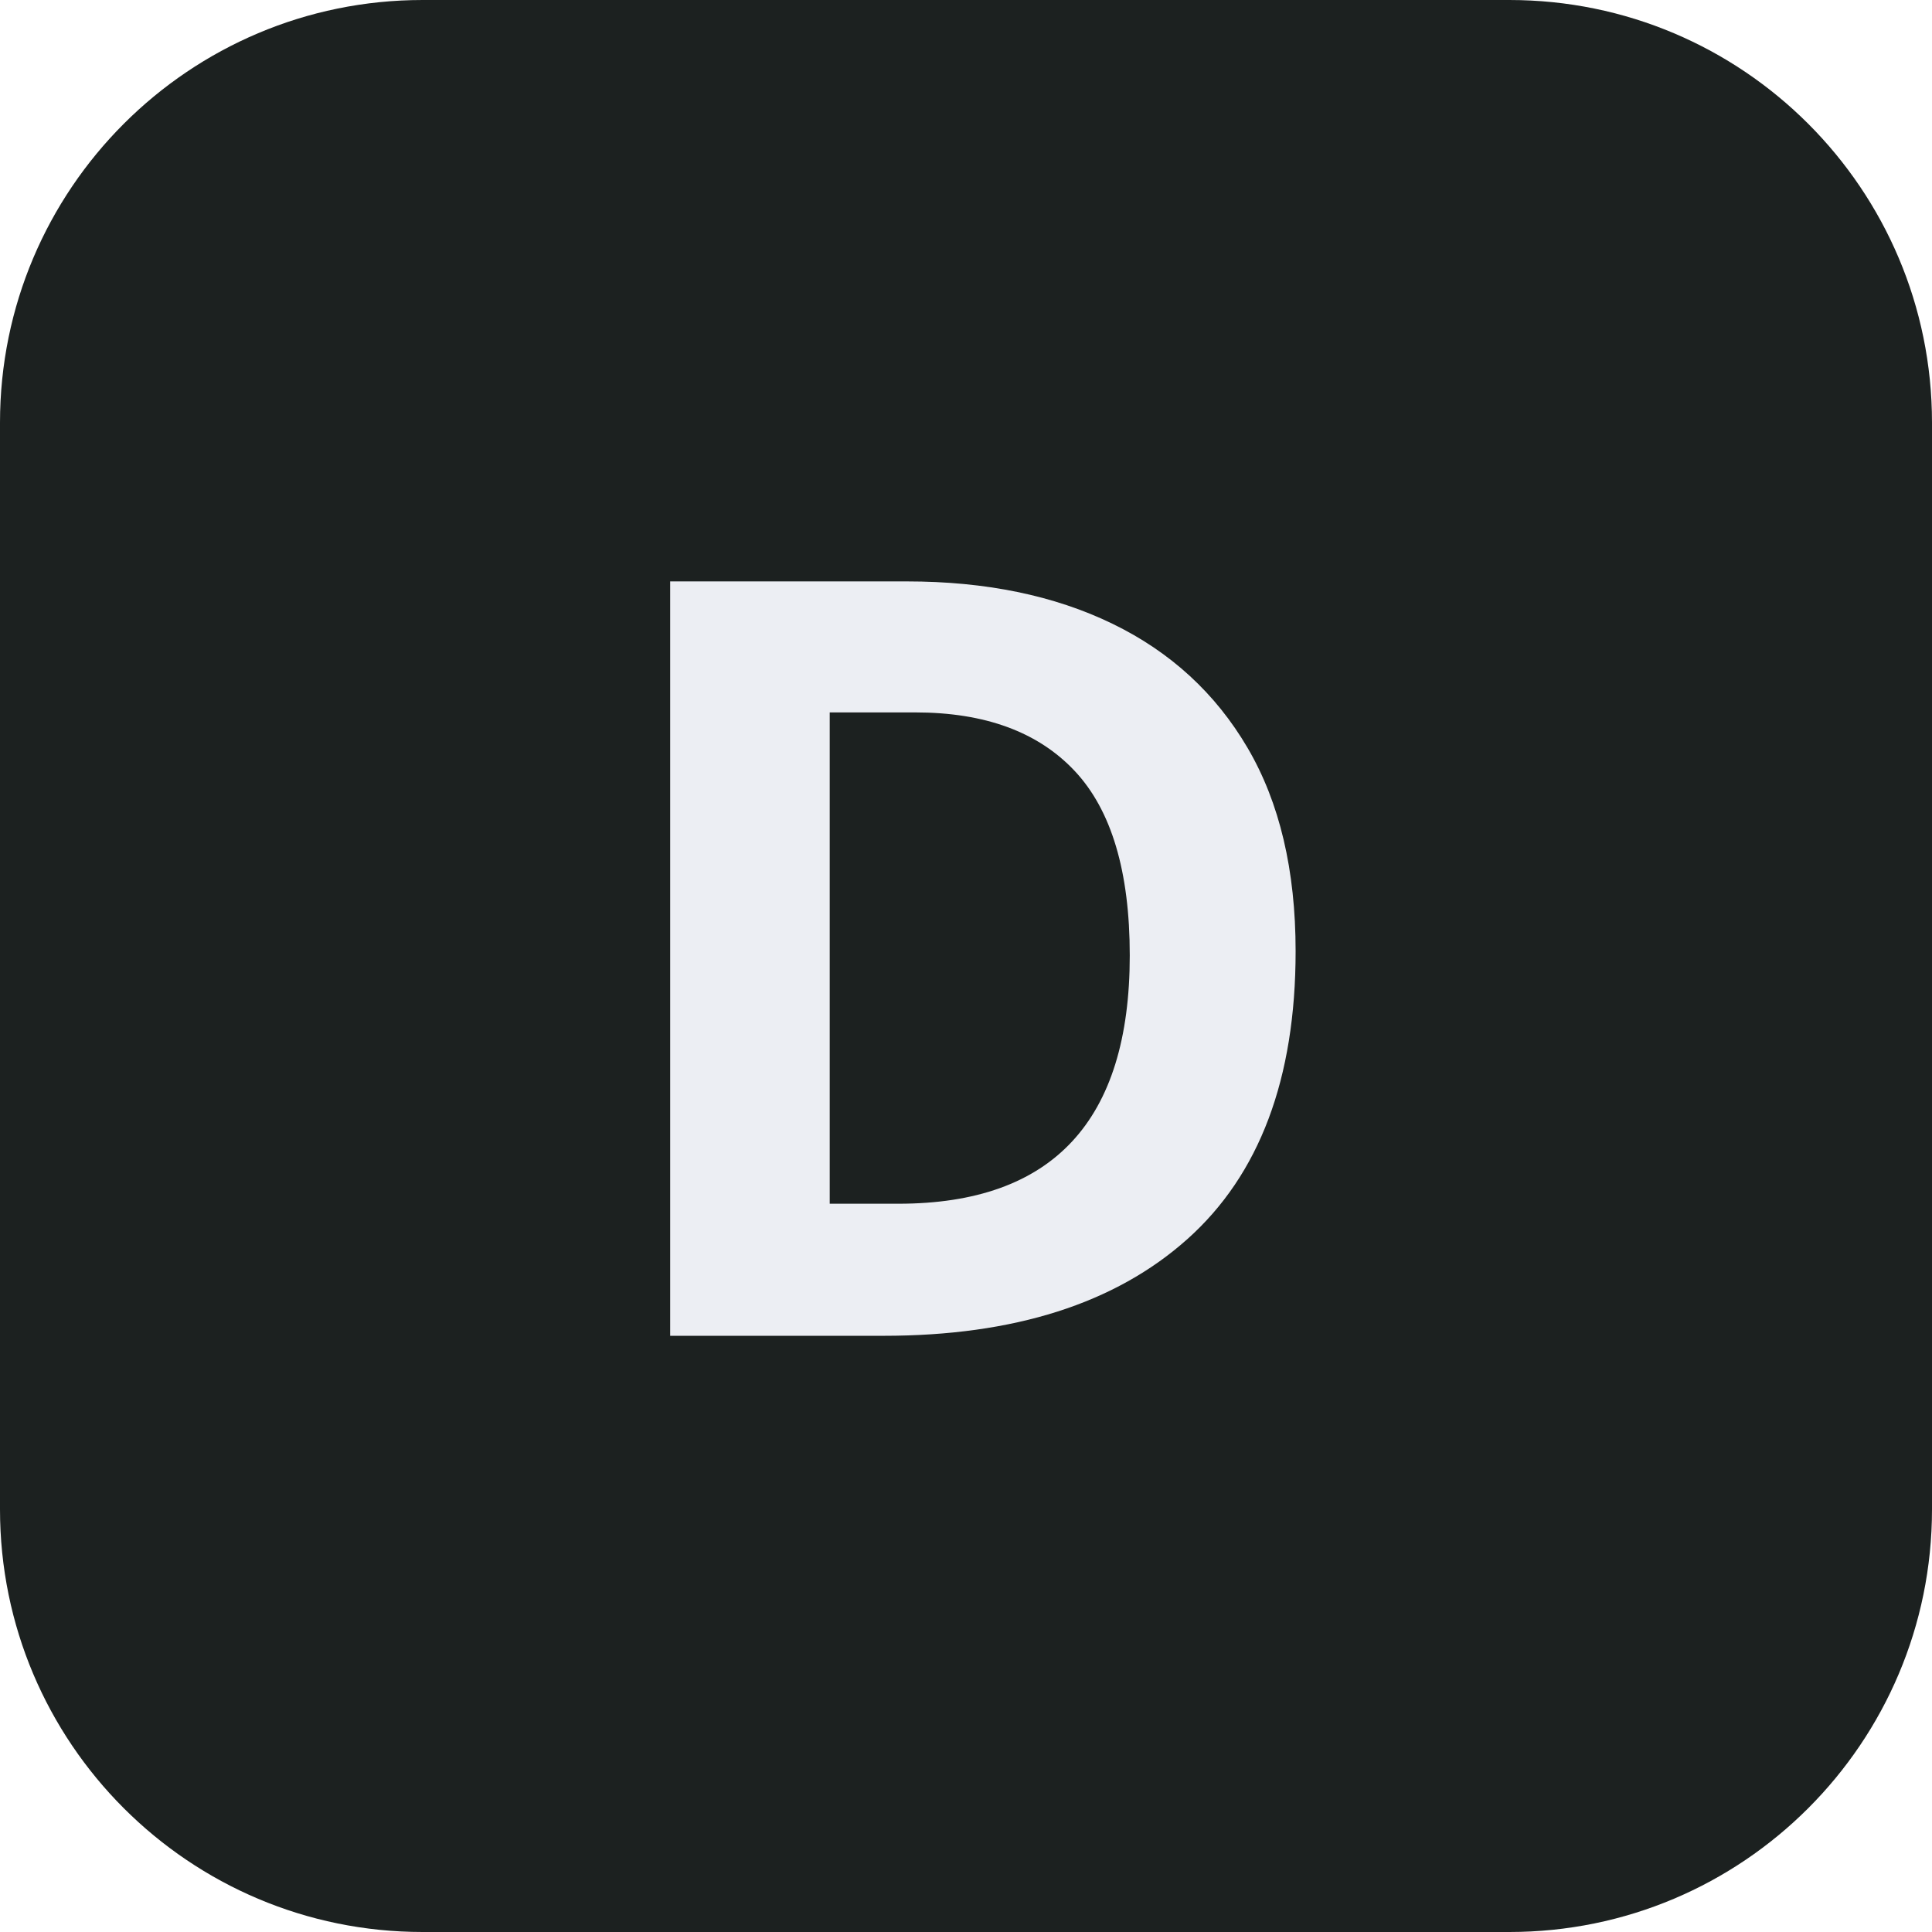
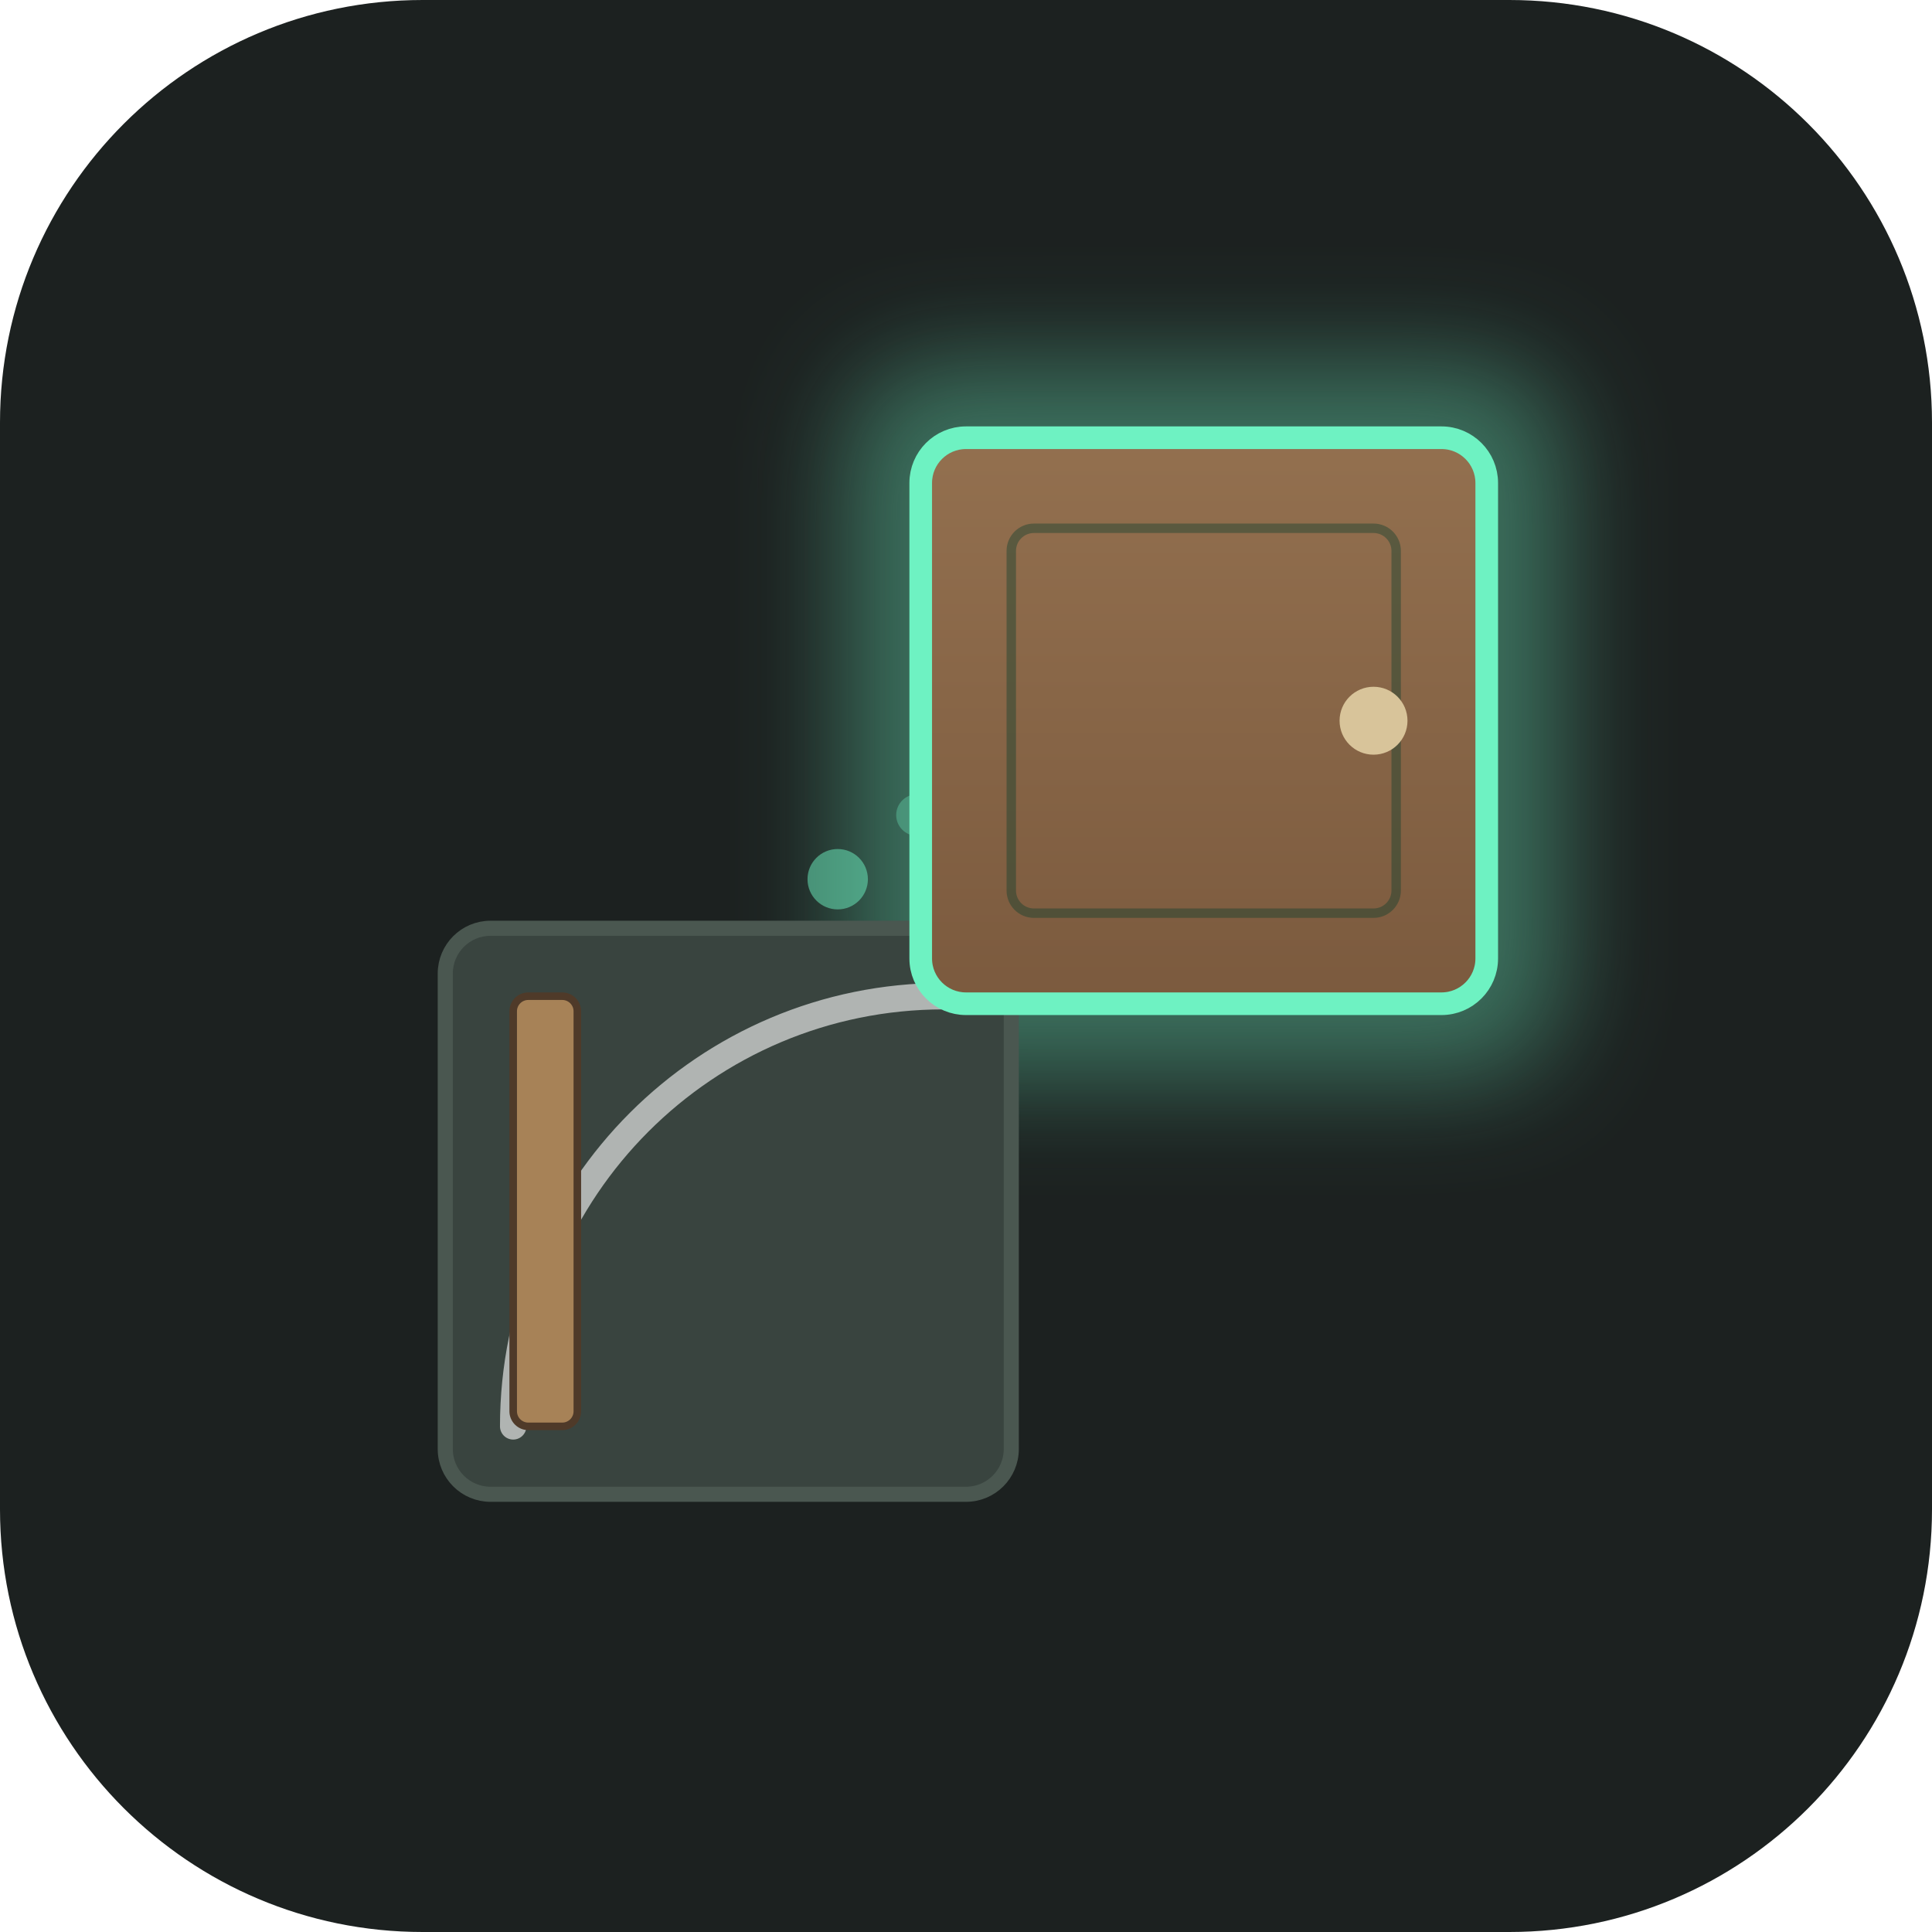
<svg xmlns="http://www.w3.org/2000/svg" viewBox="0 0 512 512">
+   <defs>
+     <linearGradient id="wood" x1="0" y1="0" x2="0" y2="1">
+       <stop offset="0" stop-color="#93704f" />
+       <stop offset="1" stop-color="#7b5a3e" />
+     </linearGradient>
+     <filter id="glow" x="-80%" y="-80%" width="260%" height="260%">
+       <feGaussianBlur stdDeviation="14" />
+     </filter>
+   </defs>
  <rect width="512" height="512" rx="112" fill="#1c2120" />
-   <text x="256" y="256" dy=".35em" text-anchor="middle" font-family="system-ui,sans-serif" font-weight="700" font-size="280" fill="#eceef3">D</text>
+   <rect x="224" y="96" width="190" height="190" rx="24" fill="#6ef2c2" opacity="0.38" filter="url(#glow)" />
+   <circle cx="222" cy="233" r="8" fill="#6ef2c2" opacity="0.5" />
+   <circle cx="243" cy="216" r="5.5" fill="#6ef2c2" opacity="0.32" />
+   <rect x="118" y="246" width="150" height="150" rx="12" fill="#39443f" stroke="#4a5750" stroke-width="4" />
+   <path d="M136,378 A114,114 0 0 1 250,264" fill="none" stroke="rgba(255,255,255,0.6)" stroke-width="7" stroke-linecap="round" />
+   <rect x="136" y="264" width="17" height="114" rx="4" fill="#a78257" stroke="#4f3a29" stroke-width="2" />
+   <rect x="244" y="116" width="150" height="150" rx="12" fill="url(#wood)" stroke="#6ef2c2" stroke-width="6" />
+   <rect x="268" y="140" width="102" height="102" rx="6" fill="none" stroke="rgba(10,60,44,0.4)" stroke-width="2.5" />
+   <circle cx="364" cy="191" r="9" fill="#d8c49a" />
</svg>
